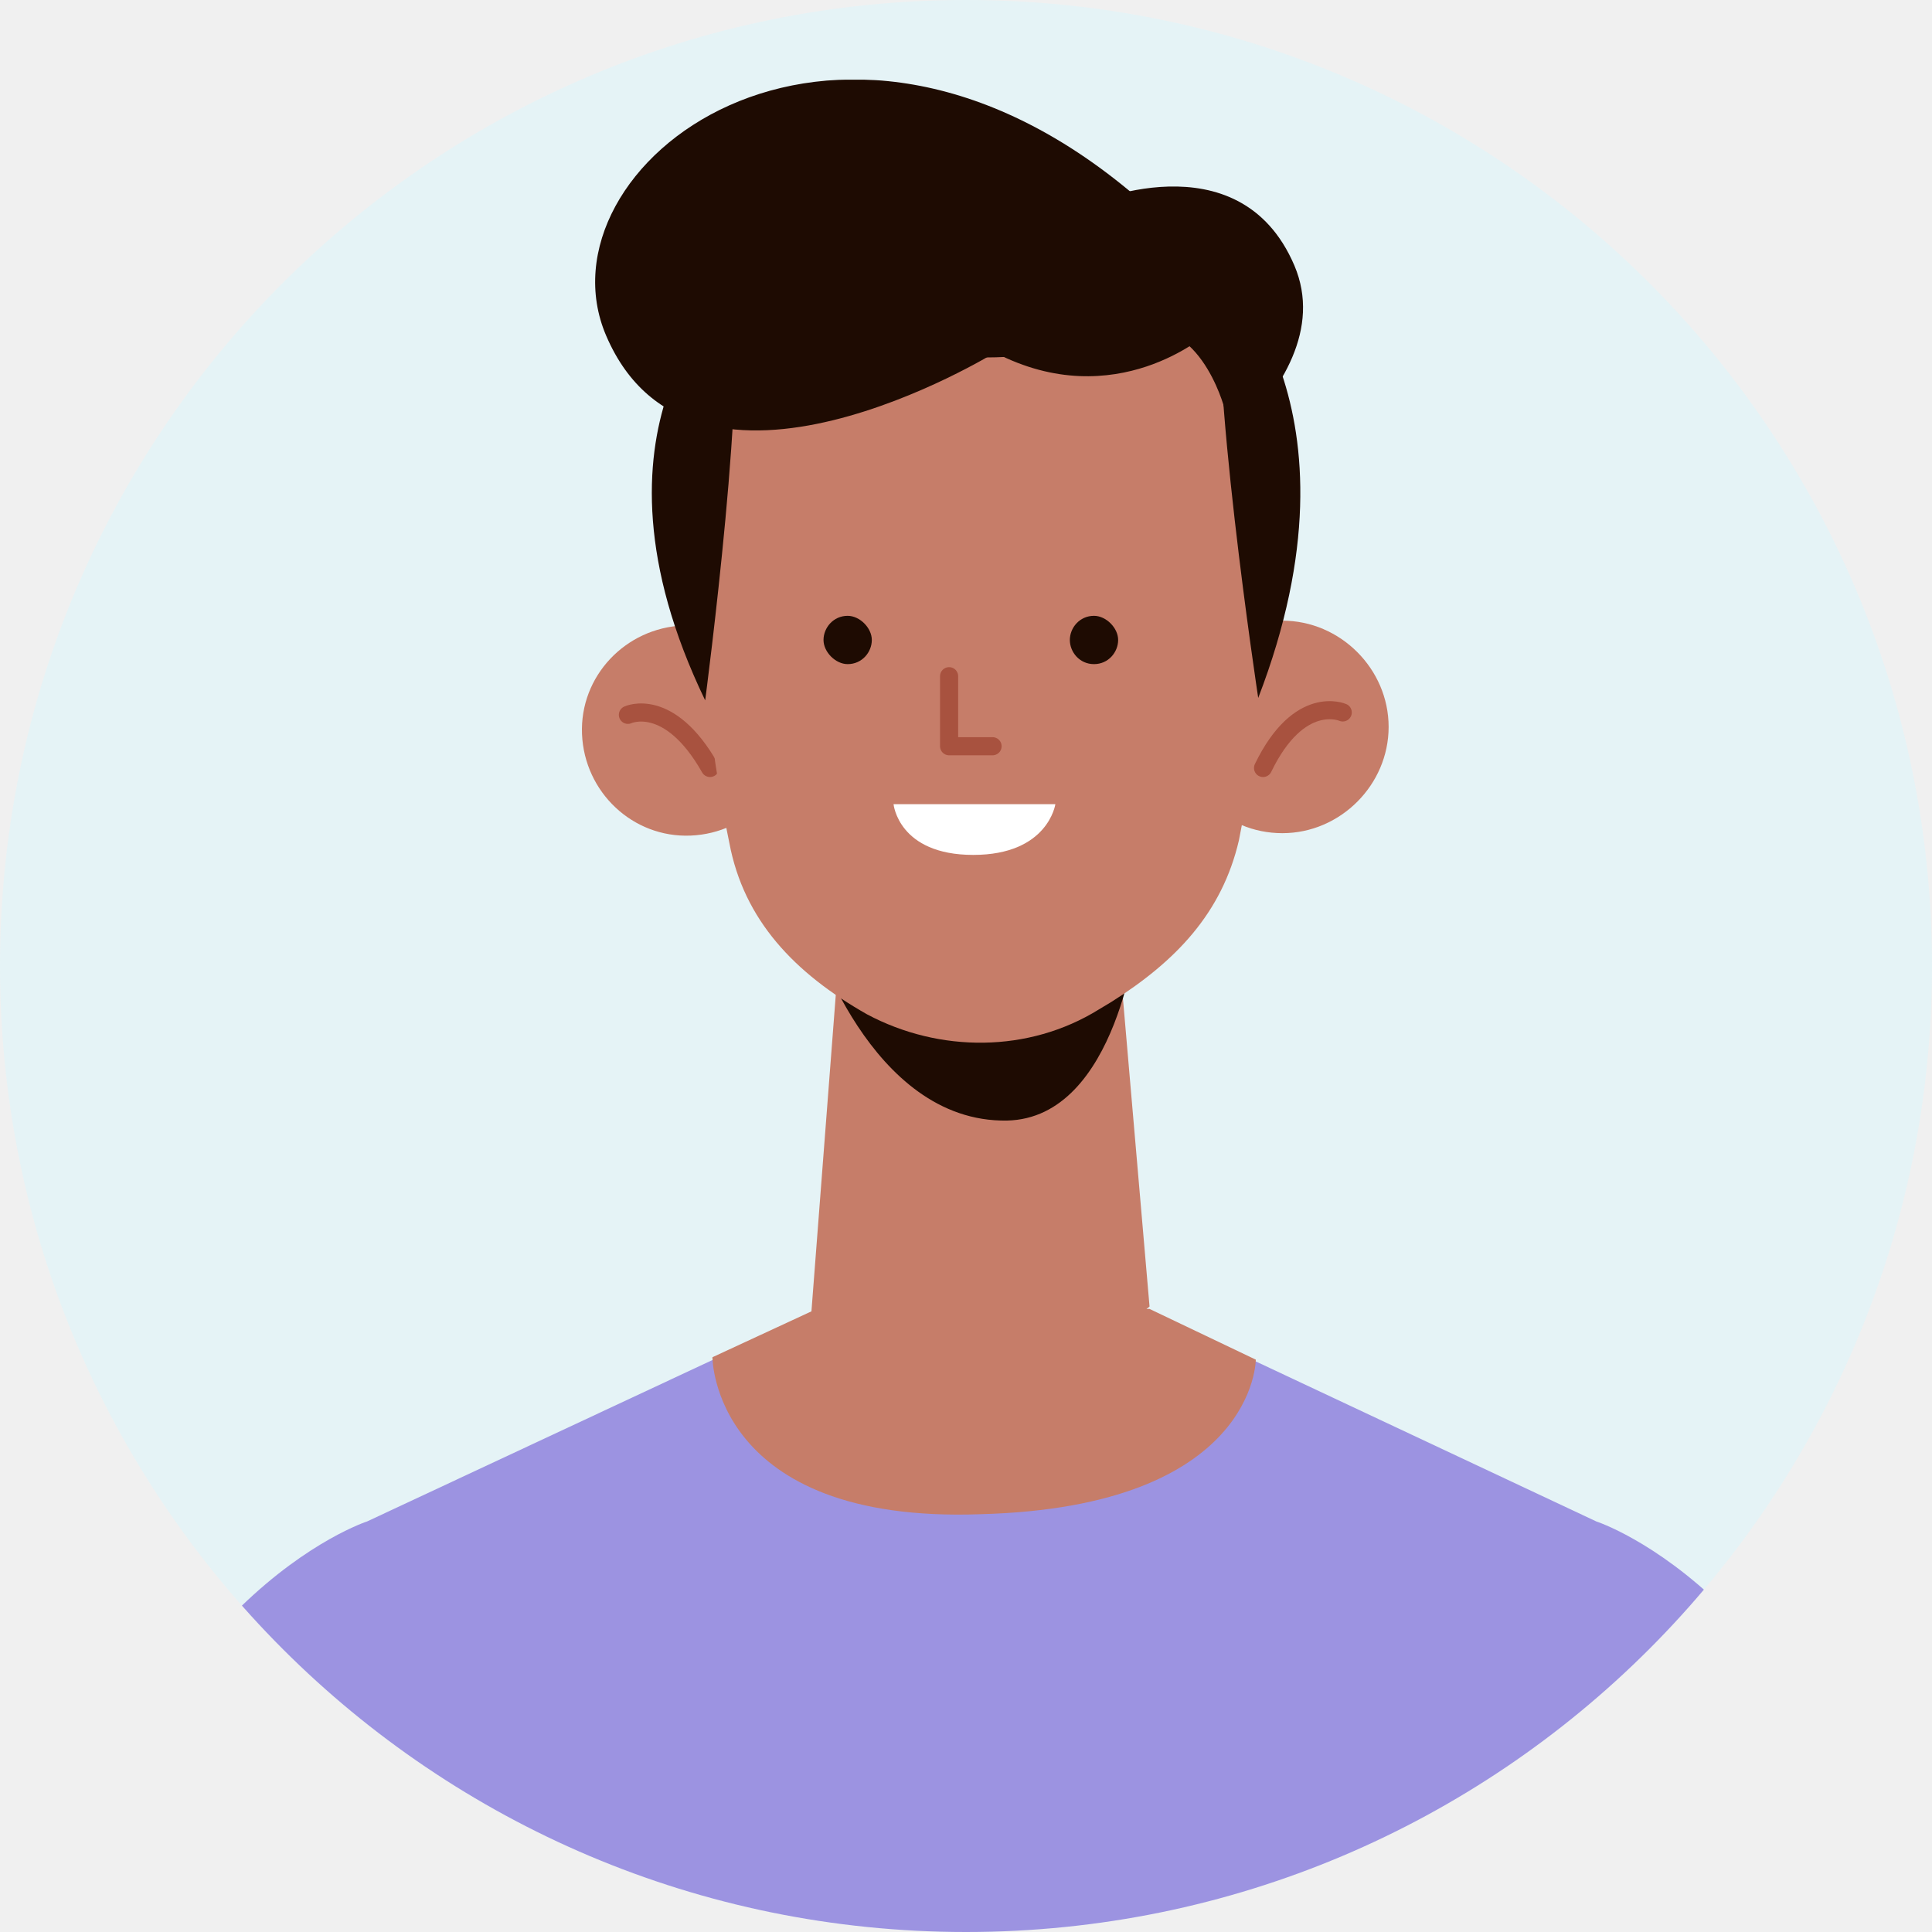
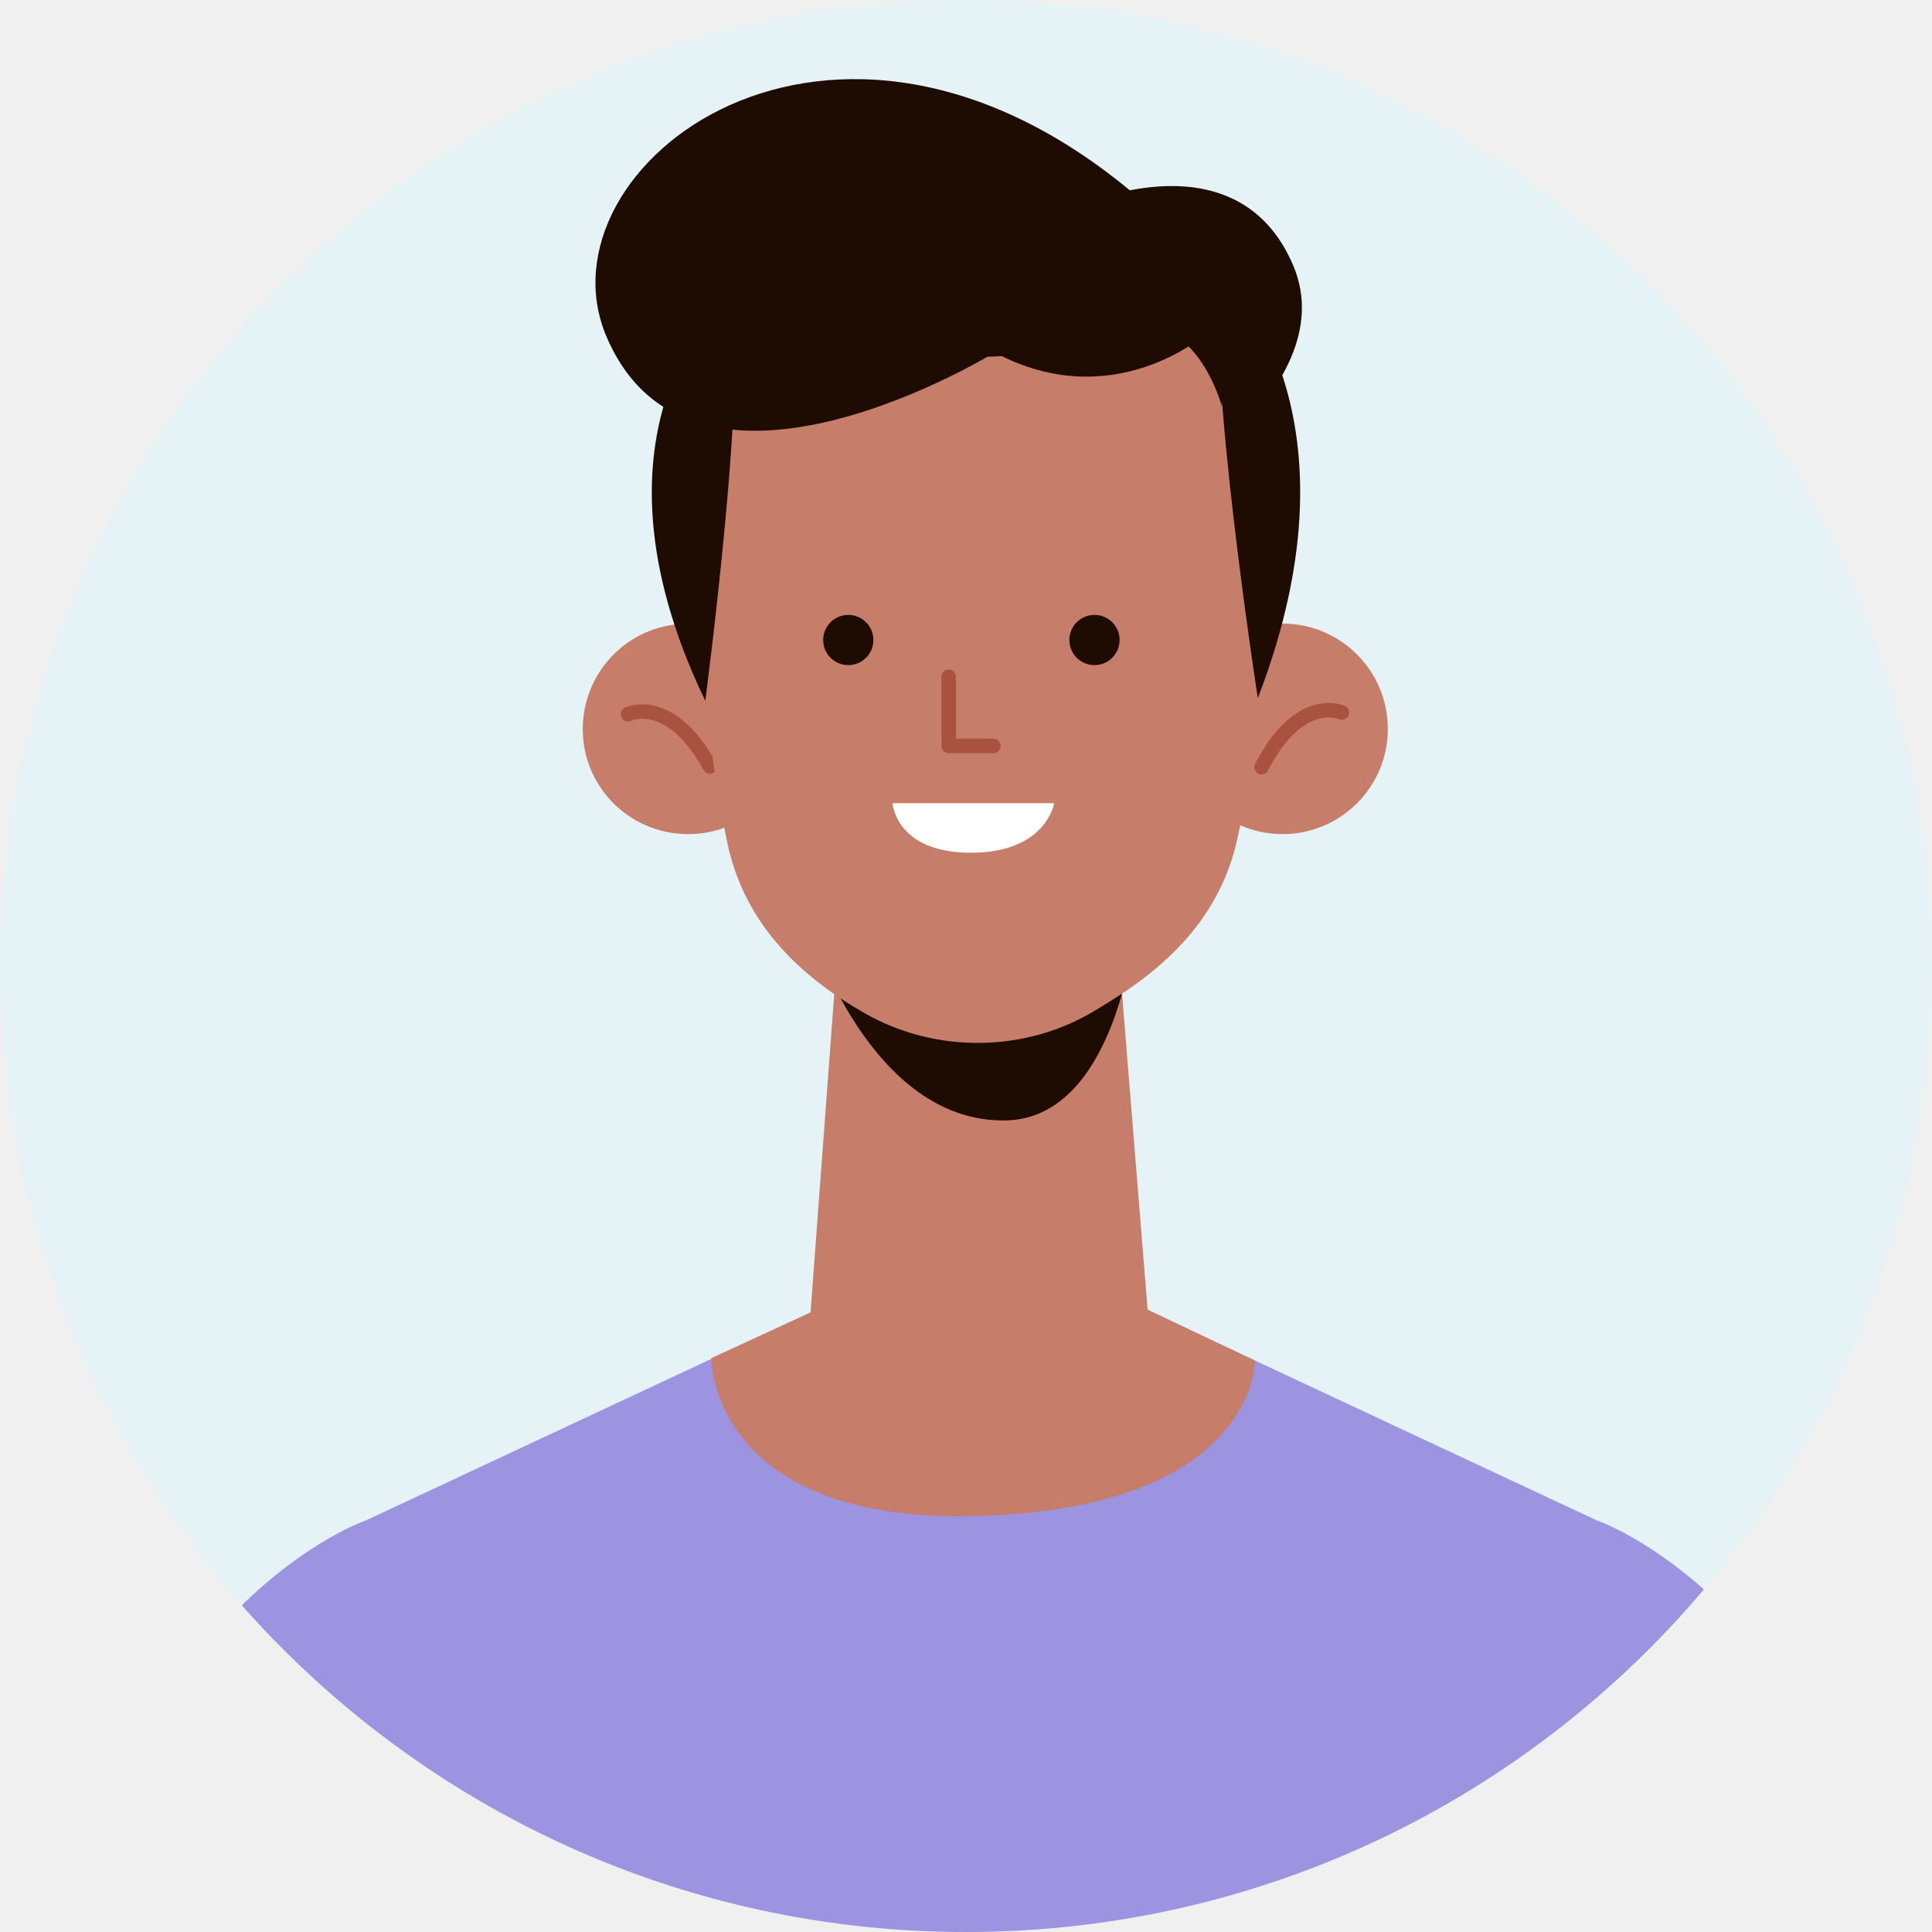
- <svg xmlns="http://www.w3.org/2000/svg" version="1.1" id="Layer_1" x="0px" y="0px" viewBox="0 0 80 80" style="enable-background:new 0 0 80 80;" xml:space="preserve">
-   <style type="text/css">
- 	.st0{fill:#E5F3F6;}
- 	.st1{fill:#FFFFFF;filter:url(#Adobe_OpacityMaskFilter);}
- 	.st2{mask:url(#mask0_821_304_00000130612762691656511610000015588252213666696072_);}
- 	.st3{fill:#9C93E1;}
- 	.st4{fill:#1E0B02;}
- 	.st5{fill:#C67D69;}
- 	.st6{fill:none;stroke:#A8523F;stroke-width:0.75;stroke-linecap:round;stroke-linejoin:round;}
- 	.st7{fill:#FFFFFF;}
- </style>
-   <path class="st0" d="M40,80c22.1,0,40-17.9,40-40S62.1,0,40,0S0,17.9,0,40S17.9,80,40,80z" />
+ <svg xmlns="http://www.w3.org/2000/svg" width="100" height="100" viewBox="0 0 100 100" fill="none">
+   <g clip-path="url(#clip0_732_318)">
+     <path d="M50 100C77.614 100 100 77.614 100 50C100 22.386 77.614 0 50 0C22.386 0 0 22.386 0 50C0 77.614 22.386 100 50 100Z" fill="#E5F3F6" />
+     <mask id="mask0_732_318" style="mask-type:luminance" maskUnits="userSpaceOnUse" x="0" y="0" width="100" height="100">
+       <path d="M50 100C77.614 100 100 77.614 100 50C100 22.386 77.614 0 50 0C22.386 0 0 22.386 0 50C0 77.614 22.386 100 50 100Z" fill="white" />
+     </mask>
+     <g mask="url(#mask0_732_318)">
+       <path d="M99.027 102.653H2.556C7.004 82.685 18.942 78.696 18.942 78.696L41.953 67.934L50.672 67.855H50.911L59.639 67.934L82.65 78.696C82.65 78.696 94.579 82.685 99.027 102.653Z" fill="#9C93E1" />
+       <path d="M56.066 10.576C56.066 10.576 64.096 6.995 66.944 13.76C69.685 20.277 58.799 26.476 58.799 26.476L56.066 10.567V10.576Z" fill="#1E0B02" />
+       <path d="M41.051 37.575C41.139 40.582 38.769 43.094 35.762 43.173C32.756 43.253 30.244 40.892 30.165 37.885C30.085 34.878 32.446 32.367 35.453 32.287C38.459 32.208 40.971 34.569 41.051 37.575Z" fill="#C67D69" />
+       <path d="M32.508 36.966C32.508 36.966 34.675 35.913 36.744 39.672" stroke="#A8523F" stroke-width="0.75" stroke-linecap="round" stroke-linejoin="round" />
+       <path d="M66.387 43.173C69.395 43.173 71.834 40.734 71.834 37.726C71.834 34.717 69.395 32.278 66.387 32.278C63.378 32.278 60.939 34.717 60.939 37.726C60.939 40.734 63.378 43.173 66.387 43.173Z" fill="#C67D69" />
+       <path d="M69.455 36.877C69.455 36.877 67.262 35.887 65.299 39.707" stroke="#A8523F" stroke-width="0.75" stroke-linecap="round" stroke-linejoin="round" />
+       <path d="M57.986 50.283C57.986 50.283 54.917 52.45 52.114 52.989C49.31 53.529 46.595 51.901 46.56 51.884C46.525 51.866 43.288 50 43.288 50L41.953 67.934L42.315 68.235C47.064 72.153 53.9 72.197 58.702 68.35L59.4 67.784L57.986 50.292V50.283Z" fill="#C67D69" />
+       <path d="M41.953 48.107C41.953 48.107 45.004 58.1 52.034 57.994C57.809 57.906 58.737 48.107 58.737 48.107H41.953Z" fill="#1E0B02" />
+       <path d="M65.706 28.246C65.741 34.401 64.883 39.724 64.025 43.5C63.185 47.197 60.78 49.788 57.366 51.884L56.747 52.264C53.139 54.484 48.47 54.554 44.782 52.459C41.068 50.345 38.459 47.542 37.637 43.58C36.151 36.382 35.948 28.396 35.948 28.396C35.948 28.396 33.861 11.735 49.903 11.956C65.953 12.177 65.697 28.246 65.697 28.246H65.706Z" fill="#C67D69" />
+       <path d="M43.907 34.427C44.625 34.427 45.207 33.845 45.207 33.127C45.207 32.409 44.625 31.827 43.907 31.827C43.189 31.827 42.607 32.409 42.607 33.127C42.607 33.845 43.189 34.427 43.907 34.427Z" fill="#1E0B02" />
+       <path d="M56.65 34.427C57.368 34.427 57.95 33.845 57.95 33.127C57.95 32.409 57.368 31.827 56.65 31.827C55.932 31.827 55.35 32.409 55.35 33.127C55.35 33.845 55.932 34.427 56.65 34.427Z" fill="#1E0B02" />
+       <path d="M49.107 35.028V38.61H51.415" stroke="#A8523F" stroke-width="0.75" stroke-linecap="round" stroke-linejoin="round" />
+       <path d="M46.197 41.572H54.563C54.563 41.572 54.165 44.137 50.257 44.137C46.348 44.137 46.197 41.572 46.197 41.572Z" fill="white" />
+       <path d="M36.505 36.275C36.505 36.275 38.884 18.261 37.717 15.29C37.717 15.29 29.634 21.976 36.505 36.275Z" fill="#1E0B02" />
+       <path d="M65.104 36.134C65.104 36.134 62.434 18.925 63.176 13.981C63.176 13.981 70.985 20.897 65.104 36.134Z" fill="#1E0B02" />
+       <path d="M62.611 12.752L55.209 11.638L54.554 10.355L50.646 10.948L46.737 10.355L46.082 11.638L38.689 12.752L37.699 16.714L37.938 21.277C37.938 21.277 39.105 16.104 43.182 17.129C44.146 17.377 45.295 17.775 46.639 18.049C47.895 18.323 49.098 18.447 50.221 18.465C50.354 18.465 50.495 18.465 50.628 18.465C50.761 18.465 50.902 18.465 51.035 18.465C52.167 18.447 53.361 18.323 54.616 18.049C55.96 17.775 57.136 17.457 58.074 17.129C61.85 15.812 63.247 21.038 63.247 21.038L63.566 16.714L62.584 12.752H62.611Z" fill="#1E0B02" />
+       <path d="M62.46 17.253C62.46 17.253 57.65 21.551 51.486 18.244C51.486 18.244 35.806 27.909 31.376 17.386C27.688 8.613 43.005 -3.281 58.808 10.126L62.46 17.244V17.253Z" fill="#1E0B02" />
+       <path d="M41.953 67.934L36.815 70.296C36.815 70.296 36.762 78.918 50.725 78.467C65.051 78.007 64.963 70.428 64.963 70.428L59.4 67.784L41.953 67.934Z" fill="#C67D69" />
+     </g>
+   </g>
  <defs>
-     <filter id="Adobe_OpacityMaskFilter" filterUnits="userSpaceOnUse" x="2" y="3.3" width="77.2" height="78.8">
-       <feColorMatrix type="matrix" values="1 0 0 0 0  0 1 0 0 0  0 0 1 0 0  0 0 0 1 0" />
-     </filter>
+     <clipPath id="clip0_732_318">
+       <rect width="100" height="100" fill="white" />
+     </clipPath>
  </defs>
-   <mask maskUnits="userSpaceOnUse" x="2" y="3.3" width="77.2" height="78.8" id="mask0_821_304_00000130612762691656511610000015588252213666696072_">
-     <path class="st1" d="M40,80c22.1,0,40-17.9,40-40S62.1,0,40,0S0,17.9,0,40S17.9,80,40,80z" />
-   </mask>
-   <g class="st2">
-     <path class="st3" d="M79.2,82.1H2C5.6,66.1,15.2,63,15.2,63l18.4-8.6l7-0.1h0.2l7,0.1L66.1,63C66.1,63,75.7,66.1,79.2,82.1z" />
-     <path class="st4" d="M44.9,8.5c0,0,6.4-2.9,8.7,2.5c2.2,5.2-6.5,10.2-6.5,10.2L44.9,8.5L44.9,8.5z" />
-     <path class="st5" d="M32.8,30.1c0.1,2.4-1.8,4.4-4.2,4.5c-2.4,0.1-4.4-1.8-4.5-4.2c-0.1-2.4,1.8-4.4,4.2-4.5S32.8,27.7,32.8,30.1z" />
-     <path class="st6" d="M26,29.6c0,0,1.7-0.8,3.4,2.2" />
-     <path class="st5" d="M53.1,34.5c2.4,0,4.4-2,4.4-4.4c0-2.4-2-4.4-4.4-4.4c-2.4,0-4.4,2-4.4,4.4C48.8,32.6,50.7,34.5,53.1,34.5z" />
-     <path class="st6" d="M55.6,29.5c0,0-1.8-0.8-3.3,2.3" />
-     <path class="st5" d="M46.4,40.2c0,0-2.5,1.7-4.7,2.2c-2.2,0.4-4.4-0.9-4.4-0.9c0,0-2.6-1.5-2.6-1.5l-1.1,14.3l0.3,0.2   c3.8,3.1,9.3,3.2,13.1,0.1l0.6-0.5L46.4,40.2L46.4,40.2z" />
-     <path class="st4" d="M33.6,38.5c0,0,2.4,8,8.1,7.9c4.6-0.1,5.4-7.9,5.4-7.9H33.6z" />
-     <path class="st5" d="M52.6,22.6c0,4.9-0.7,9.2-1.3,12.2c-0.7,3-2.6,5-5.3,6.7l-0.5,0.3c-2.9,1.8-6.6,1.8-9.6,0.2   c-3-1.7-5.1-3.9-5.7-7.1c-1.2-5.8-1.4-12.1-1.4-12.1S27.1,9.4,39.9,9.6C52.8,9.7,52.6,22.6,52.6,22.6L52.6,22.6z" />
-     <path class="st4" d="M35.1,27.5c0.6,0,1-0.5,1-1s-0.5-1-1-1c-0.6,0-1,0.5-1,1S34.6,27.5,35.1,27.5z" />
-     <path class="st4" d="M45.3,27.5c0.6,0,1-0.5,1-1s-0.5-1-1-1c-0.6,0-1,0.5-1,1S44.7,27.5,45.3,27.5z" />
-     <path class="st6" d="M39.3,28v2.9h1.8" />
-     <path class="st7" d="M37,33.3h6.7c0,0-0.3,2.1-3.4,2.1S37,33.3,37,33.3z" />
-     <path class="st4" d="M29.2,29c0,0,1.9-14.4,1-16.8C30.2,12.2,23.7,17.6,29.2,29z" />
-     <path class="st4" d="M52.1,28.9c0,0-2.1-13.8-1.5-17.7C50.5,11.2,56.8,16.7,52.1,28.9z" />
-     <path class="st4" d="M50.1,10.2l-5.9-0.9l-0.5-1l-3.1,0.5l-3.1-0.5l-0.5,1L31,10.2l-0.8,3.2l0.2,3.7c0,0,0.9-4.1,4.2-3.3   c0.8,0.2,1.7,0.5,2.8,0.7c1,0.2,2,0.3,2.9,0.3c0.1,0,0.2,0,0.3,0c0.1,0,0.2,0,0.3,0c0.9,0,1.9-0.1,2.9-0.3c1.1-0.2,2-0.5,2.8-0.7   c3-1.1,4.1,3.1,4.1,3.1l0.3-3.5L50.1,10.2L50.1,10.2z" />
-     <path class="st4" d="M50,13.8c0,0-3.8,3.4-8.8,0.8c0,0-12.5,7.7-16.1-0.7c-3-7,9.3-16.5,21.9-5.8L50,13.8L50,13.8z" />
-     <path class="st5" d="M33.6,54.3l-4.1,1.9c0,0,0,6.9,11.1,6.5C52,62.4,52,56.3,52,56.3l-4.4-2.1L33.6,54.3z" />
-   </g>
</svg>
